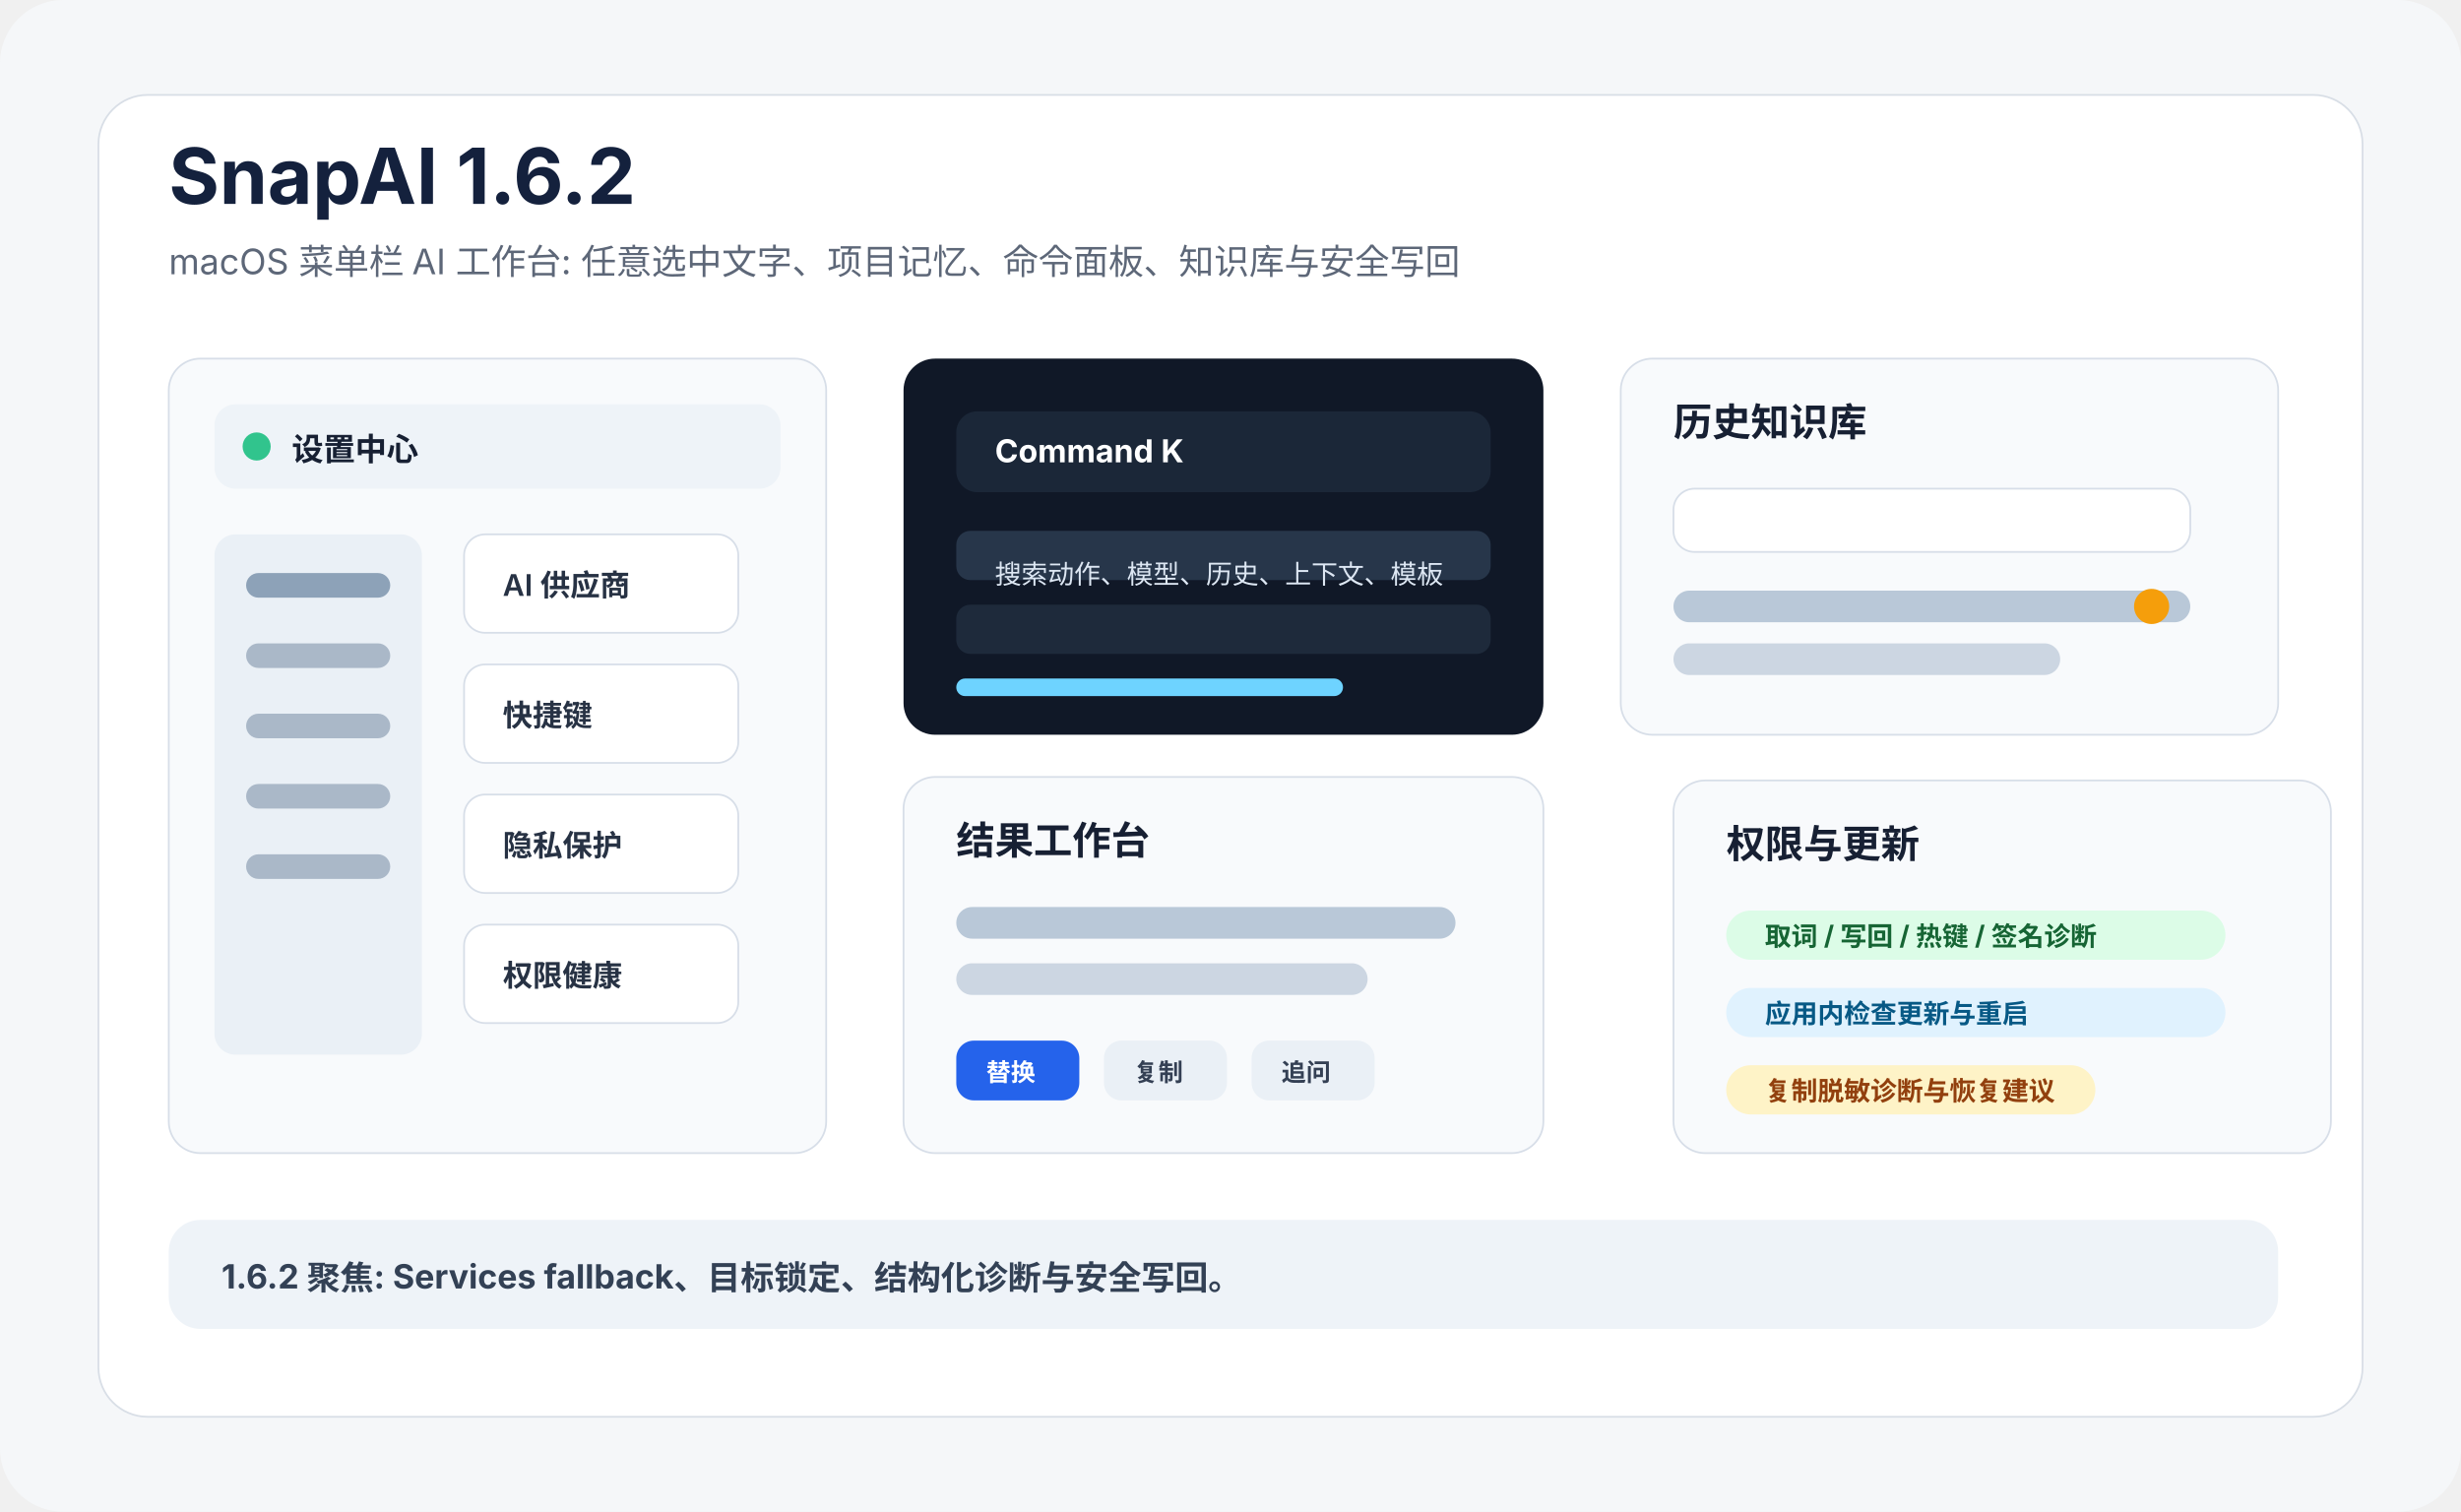
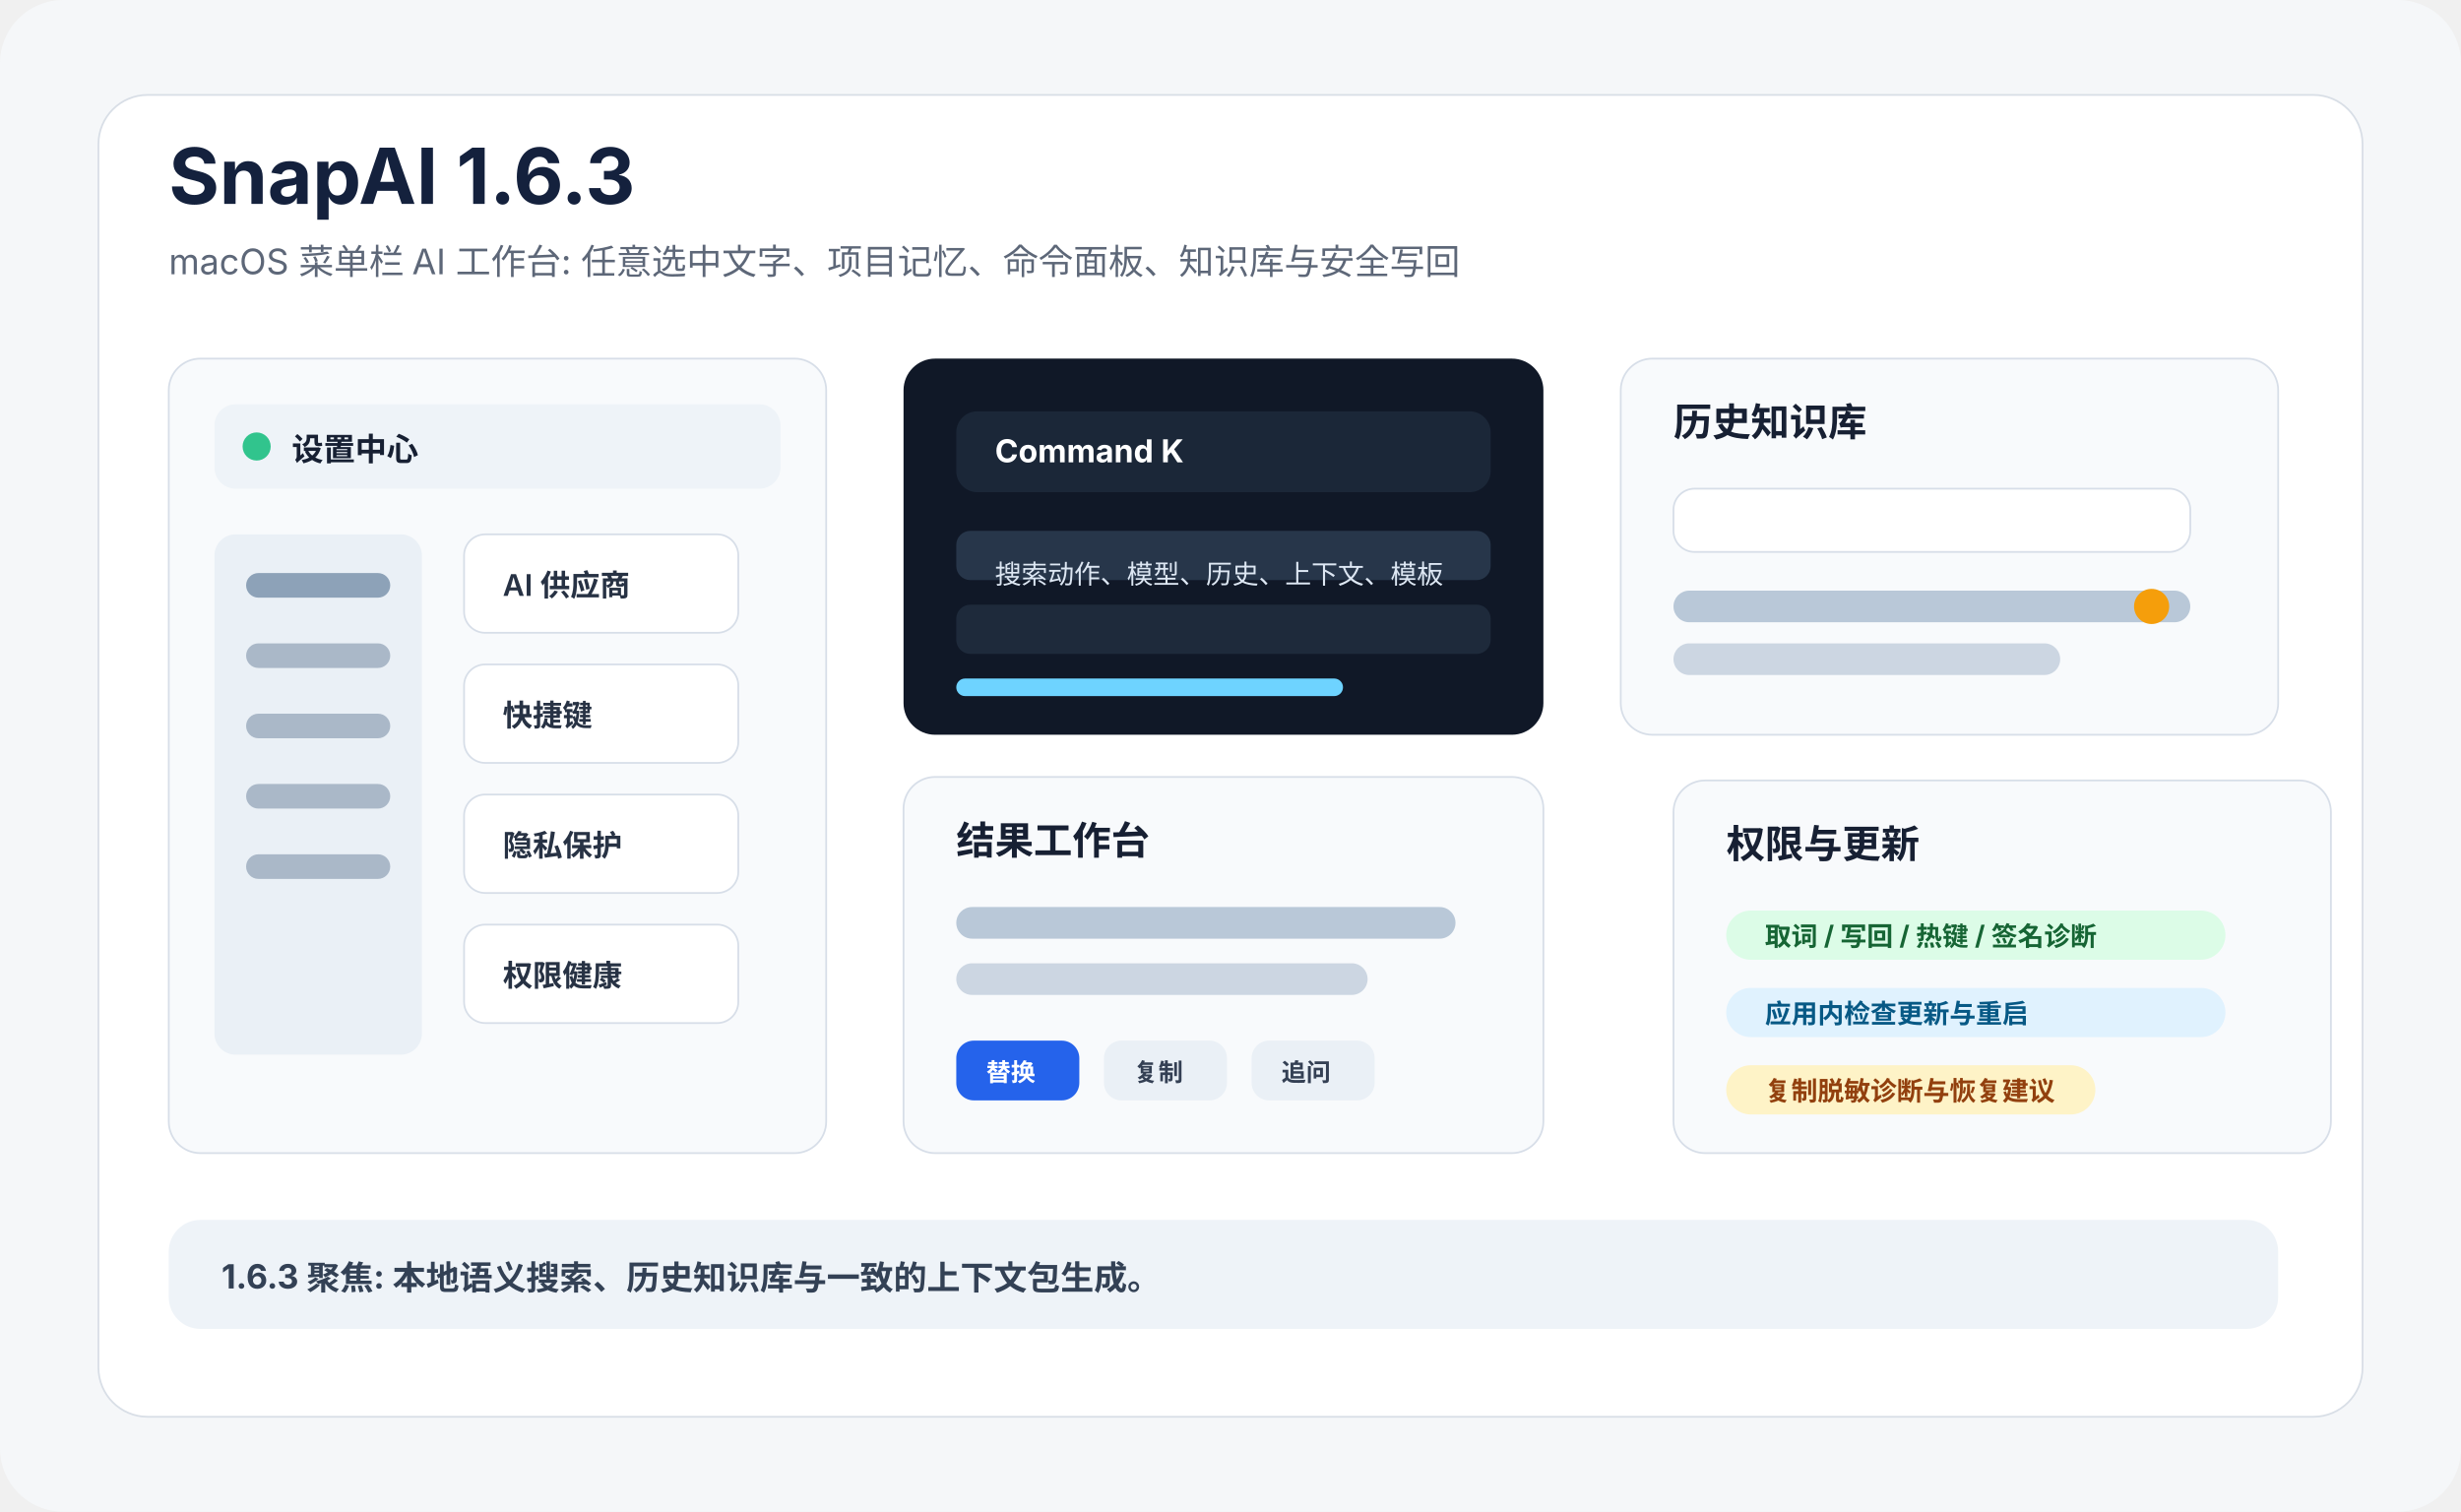
<svg xmlns="http://www.w3.org/2000/svg" width="1400" height="860" viewBox="0 0 1400 860" fill="none">
  <rect width="1400" height="860" rx="36" fill="#F5F7F9" />
  <rect x="56" y="54" width="1288" height="752" rx="28" fill="#FFFFFF" stroke="#D8DEE6" />
-   <text x="96" y="116" fill="#14213D" font-family="-apple-system,BlinkMacSystemFont,Segoe UI,sans-serif" font-size="44" font-weight="700">SnapAI 1.6.2</text>
+   <text x="96" y="116" fill="#14213D" font-family="-apple-system,BlinkMacSystemFont,Segoe UI,sans-serif" font-size="44" font-weight="700">SnapAI 1.6.3</text>
  <text x="96" y="156" fill="#5D6778" font-family="-apple-system,BlinkMacSystemFont,Segoe UI,sans-serif" font-size="20">macOS 菜单栏 AI 工作台: 任意选中文字、项目记忆、命令面板、知识库与安全写回</text>
  <rect x="96" y="204" width="374" height="452" rx="18" fill="#F8FAFC" stroke="#D7DEE8" />
  <rect x="122" y="230" width="322" height="48" rx="12" fill="#EEF3F8" />
  <circle cx="146" cy="254" r="8" fill="#31C48D" />
  <text x="166" y="262" fill="#172033" font-family="-apple-system,BlinkMacSystemFont,Segoe UI,sans-serif" font-size="18" font-weight="650">设置中心</text>
  <rect x="122" y="304" width="118" height="296" rx="12" fill="#EAF0F6" />
  <rect x="140" y="326" width="82" height="14" rx="7" fill="#8DA2B8" />
  <rect x="140" y="366" width="82" height="14" rx="7" fill="#AAB8C8" />
  <rect x="140" y="406" width="82" height="14" rx="7" fill="#AAB8C8" />
  <rect x="140" y="446" width="82" height="14" rx="7" fill="#AAB8C8" />
  <rect x="140" y="486" width="82" height="14" rx="7" fill="#AAB8C8" />
  <rect x="264" y="304" width="156" height="56" rx="12" fill="#FFFFFF" stroke="#D7DEE8" />
  <text x="286" y="339" fill="#273244" font-family="-apple-system,BlinkMacSystemFont,Segoe UI,sans-serif" font-size="17" font-weight="600">AI 供应商</text>
  <rect x="264" y="378" width="156" height="56" rx="12" fill="#FFFFFF" stroke="#D7DEE8" />
  <text x="286" y="413" fill="#273244" font-family="-apple-system,BlinkMacSystemFont,Segoe UI,sans-serif" font-size="17" font-weight="600">快捷键</text>
  <rect x="264" y="452" width="156" height="56" rx="12" fill="#FFFFFF" stroke="#D7DEE8" />
  <text x="286" y="487" fill="#273244" font-family="-apple-system,BlinkMacSystemFont,Segoe UI,sans-serif" font-size="17" font-weight="600">隐私保护</text>
  <rect x="264" y="526" width="156" height="56" rx="12" fill="#FFFFFF" stroke="#D7DEE8" />
  <text x="286" y="561" fill="#273244" font-family="-apple-system,BlinkMacSystemFont,Segoe UI,sans-serif" font-size="17" font-weight="600">权限健康</text>
  <rect x="514" y="204" width="364" height="214" rx="18" fill="#101827" />
  <rect x="544" y="234" width="304" height="46" rx="12" fill="#1B2738" />
  <text x="566" y="263" fill="#FFFFFF" font-family="-apple-system,BlinkMacSystemFont,Segoe UI,sans-serif" font-size="18" font-weight="650">Command K</text>
  <rect x="544" y="302" width="304" height="28" rx="8" fill="#27364A" />
  <rect x="544" y="344" width="304" height="28" rx="8" fill="#1E2A3B" />
  <rect x="544" y="386" width="220" height="10" rx="5" fill="#6ED3FF" />
  <text x="566" y="332" fill="#DDE7F3" font-family="-apple-system,BlinkMacSystemFont,Segoe UI,sans-serif" font-size="15">搜索动作、模型、历史、上下文、模板</text>
  <rect x="514" y="442" width="364" height="214" rx="18" fill="#F8FAFC" stroke="#D7DEE8" />
  <text x="544" y="486" fill="#172033" font-family="-apple-system,BlinkMacSystemFont,Segoe UI,sans-serif" font-size="22" font-weight="700">结果工作台</text>
  <rect x="544" y="516" width="284" height="18" rx="9" fill="#B9C8D8" />
  <rect x="544" y="548" width="234" height="18" rx="9" fill="#CCD6E2" />
  <rect x="544" y="592" width="70" height="34" rx="10" fill="#2563EB" />
  <rect x="628" y="592" width="70" height="34" rx="10" fill="#EAF0F6" />
  <rect x="712" y="592" width="70" height="34" rx="10" fill="#EAF0F6" />
  <text x="561" y="615" fill="#FFFFFF" font-family="-apple-system,BlinkMacSystemFont,Segoe UI,sans-serif" font-size="14" font-weight="700">替换</text>
  <text x="645" y="615" fill="#344054" font-family="-apple-system,BlinkMacSystemFont,Segoe UI,sans-serif" font-size="14" font-weight="700">复制</text>
  <text x="729" y="615" fill="#344054" font-family="-apple-system,BlinkMacSystemFont,Segoe UI,sans-serif" font-size="14" font-weight="700">追问</text>
  <rect x="922" y="204" width="374" height="214" rx="18" fill="#F8FAFC" stroke="#D7DEE8" />
  <text x="952" y="248" fill="#172033" font-family="-apple-system,BlinkMacSystemFont,Segoe UI,sans-serif" font-size="22" font-weight="700">历史知识库</text>
  <rect x="952" y="278" width="294" height="36" rx="12" fill="#FFFFFF" stroke="#D7DEE8" />
  <rect x="952" y="336" width="294" height="18" rx="9" fill="#B9C8D8" />
  <rect x="952" y="366" width="220" height="18" rx="9" fill="#CCD6E2" />
  <circle cx="1224" cy="345" r="10" fill="#F59E0B" />
  <rect x="952" y="444" width="374" height="212" rx="18" fill="#F8FAFC" stroke="#D7DEE8" />
  <text x="982" y="488" fill="#172033" font-family="-apple-system,BlinkMacSystemFont,Segoe UI,sans-serif" font-size="22" font-weight="700">权限与更新</text>
  <rect x="982" y="518" width="284" height="28" rx="14" fill="#DCFCE7" />
  <rect x="982" y="562" width="284" height="28" rx="14" fill="#E0F2FE" />
  <rect x="982" y="606" width="210" height="28" rx="14" fill="#FEF3C7" />
  <text x="1004" y="538" fill="#166534" font-family="-apple-system,BlinkMacSystemFont,Segoe UI,sans-serif" font-size="15" font-weight="650">取词 / 写回 / 热键 / 签名诊断</text>
  <text x="1004" y="582" fill="#075985" font-family="-apple-system,BlinkMacSystemFont,Segoe UI,sans-serif" font-size="15" font-weight="650">应用内检查更新与重启</text>
  <text x="1004" y="626" fill="#92400E" font-family="-apple-system,BlinkMacSystemFont,Segoe UI,sans-serif" font-size="15" font-weight="650">复制脱敏诊断与恢复建议</text>
  <rect x="96" y="694" width="1200" height="62" rx="18" fill="#EEF3F8" />
-   <text x="126" y="733" fill="#334155" font-family="-apple-system,BlinkMacSystemFont,Segoe UI,sans-serif" font-size="19" font-weight="650">1.6.2 聚焦: Services fallback、目标锁定、结构化诊断与安全写回。</text>
+   <text x="126" y="733" fill="#334155" font-family="-apple-system,BlinkMacSystemFont,Segoe UI,sans-serif" font-size="19" font-weight="650">1.6.3 聚焦: 本地语义搜索、历史知识库与一致的上下文包生成。</text>
</svg>
